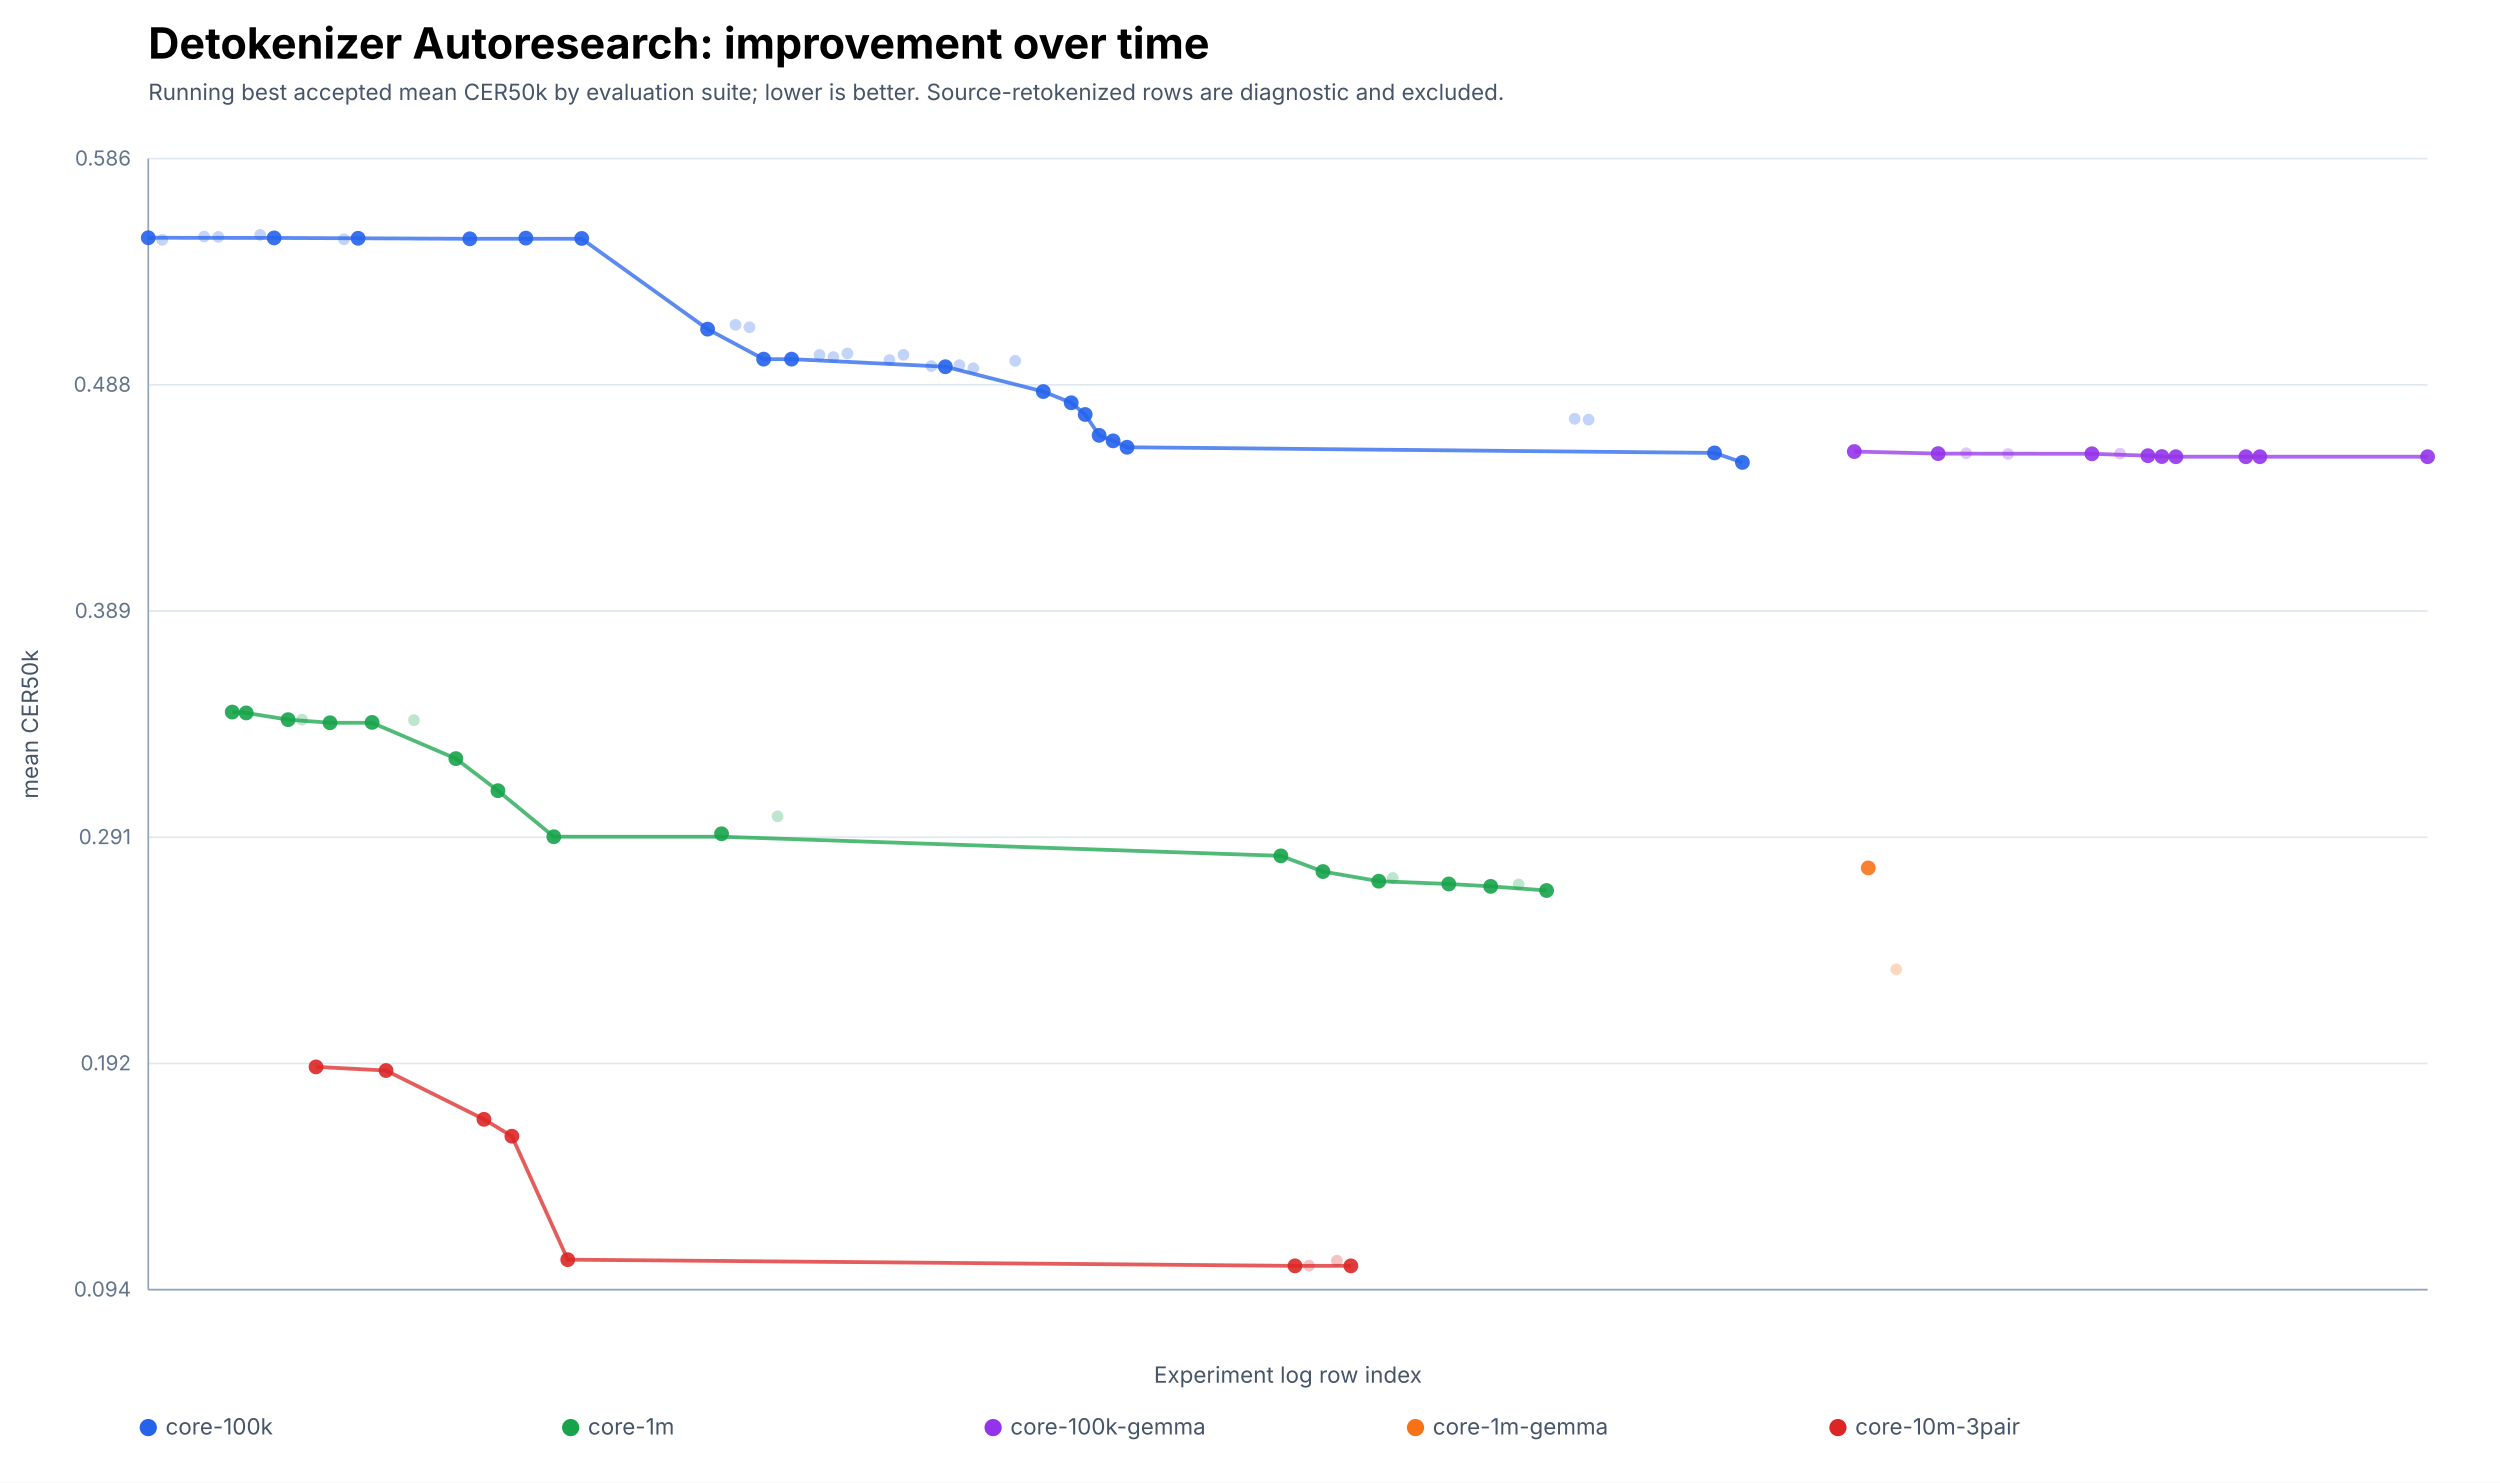
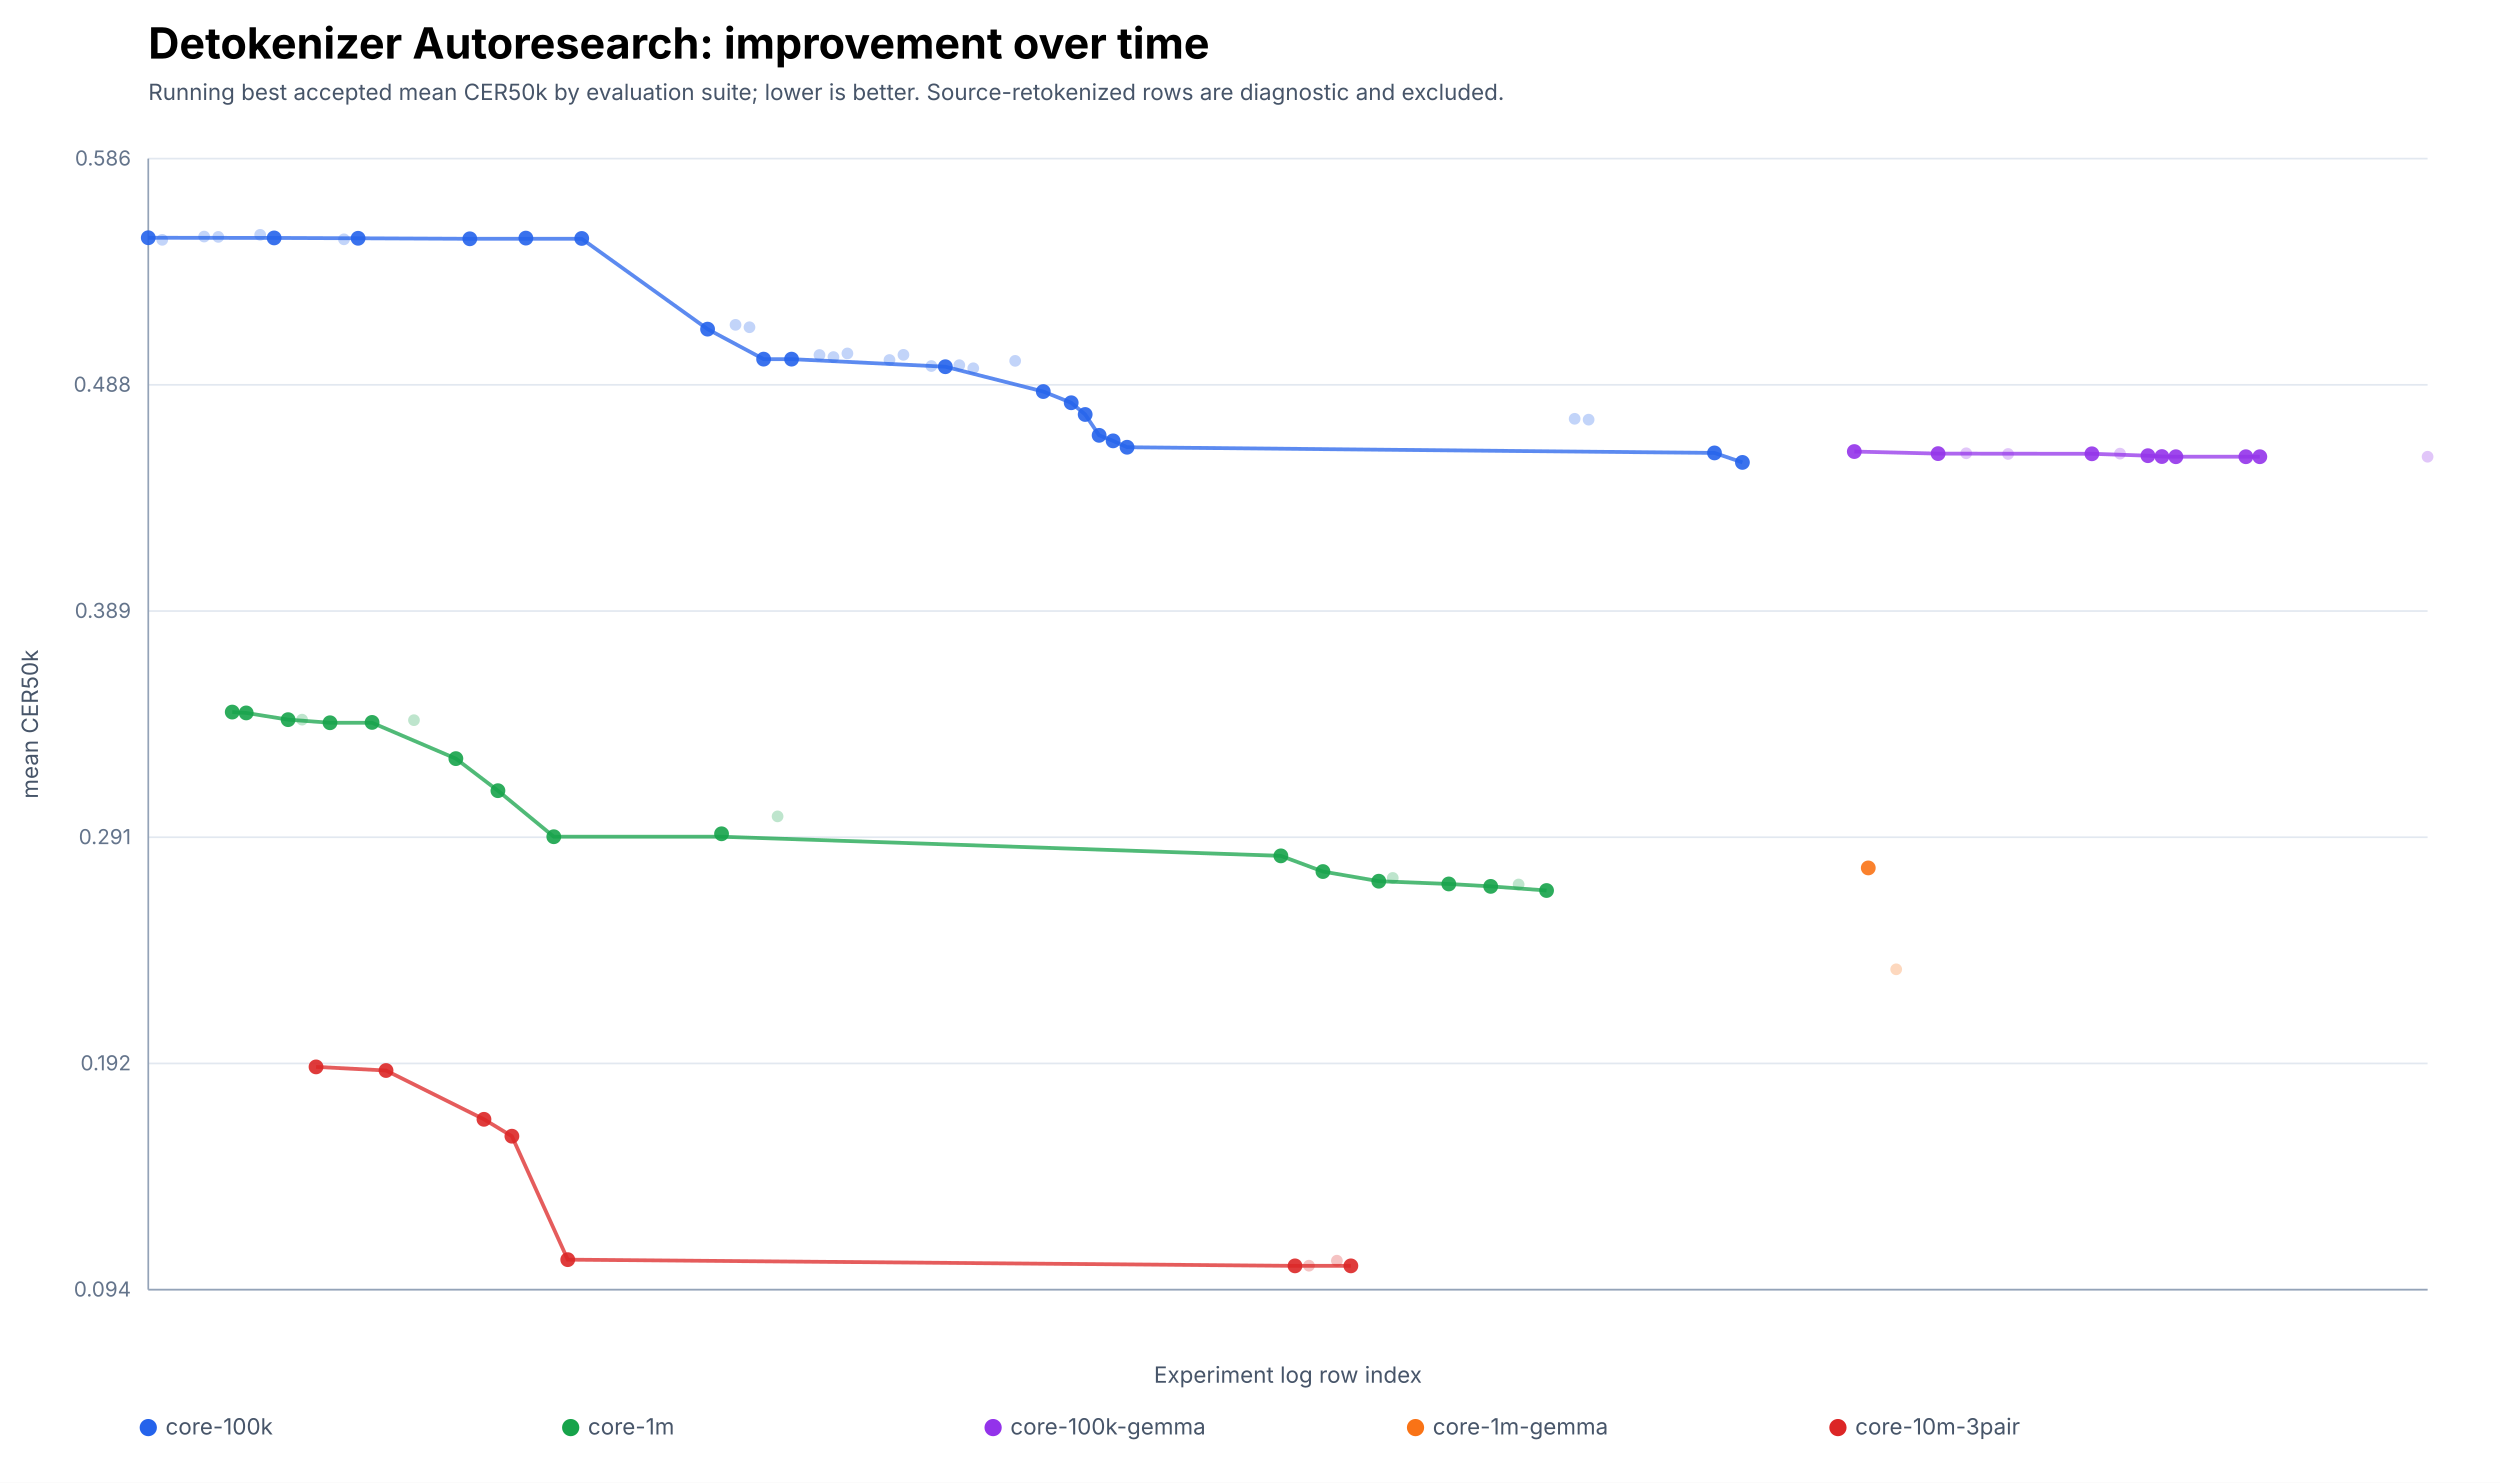
<svg xmlns="http://www.w3.org/2000/svg" width="1450" height="860" viewBox="0 0 1450 860">
  <style>text{font-family:-apple-system,BlinkMacSystemFont,"Segoe UI",sans-serif}.small{font-size:13px;fill:#475569}.tiny{font-size:12px;fill:#64748b}.axis{stroke:#94a3b8;stroke-width:1}.grid{stroke:#e2e8f0;stroke-width:1}.discard{opacity:.28}.keep{opacity:.9}</style>
  <rect width="100%" height="100%" fill="#ffffff" />
  <text x="86" y="34" font-size="25" font-weight="700">Detokenizer Autoresearch: improvement over time</text>
  <text x="86" y="58" class="small">Running best accepted mean CER50k by evaluation suite; lower is better. Source-retokenized rows are diagnostic and excluded.</text>
  <line x1="86" y1="748.0" x2="1408" y2="748.0" class="grid" />
  <text x="76" y="752.0" text-anchor="end" class="tiny">0.094</text>
  <line x1="86" y1="616.8" x2="1408" y2="616.8" class="grid" />
  <text x="76" y="620.8" text-anchor="end" class="tiny">0.192</text>
  <line x1="86" y1="485.6" x2="1408" y2="485.6" class="grid" />
  <text x="76" y="489.6" text-anchor="end" class="tiny">0.291</text>
  <line x1="86" y1="354.4" x2="1408" y2="354.4" class="grid" />
  <text x="76" y="358.4" text-anchor="end" class="tiny">0.389</text>
  <line x1="86" y1="223.2" x2="1408" y2="223.2" class="grid" />
  <text x="76" y="227.2" text-anchor="end" class="tiny">0.488</text>
  <line x1="86" y1="92.0" x2="1408" y2="92.0" class="grid" />
  <text x="76" y="96.0" text-anchor="end" class="tiny">0.586</text>
  <line x1="86" y1="92" x2="86" y2="748" class="axis" />
  <line x1="86" y1="748" x2="1408" y2="748" class="axis" />
  <text x="747" y="802" text-anchor="middle" class="small">Experiment log row index</text>
  <text x="22" y="420" transform="rotate(-90 22 420)" text-anchor="middle" class="small">mean CER50k</text>
  <polyline points="86.0,137.9 159.0,138.0 207.7,138.2 272.5,138.5 305.0,138.5 337.4,138.5 410.4,190.9 442.9,208.3 459.1,208.3 548.3,212.7 605.1,227.1 621.3,233.6 629.4,240.4 637.5,252.5 645.6,255.7 653.7,259.4 994.4,262.7 1010.6,268.2" fill="none" stroke="#2563eb" stroke-width="2.2" opacity="0.75" />
  <polyline points="134.7,413.0 142.8,413.5 167.1,417.4 191.4,419.2 215.8,419.2 264.4,440.0 288.8,458.6 321.2,485.3 418.5,485.3 742.9,496.4 767.3,505.5 799.7,511.1 840.3,512.7 864.6,514.1 897.0,516.5" fill="none" stroke="#16a34a" stroke-width="2.2" opacity="0.75" />
-   <polyline points="1075.5,261.9 1124.1,263.1 1213.3,263.2 1245.8,264.3 1253.9,264.8 1262.0,264.9 1302.6,264.9 1310.7,264.9 1408.0,264.9" fill="none" stroke="#9333ea" stroke-width="2.2" opacity="0.75" />
+   <polyline points="1075.5,261.9 1124.1,263.1 1213.3,263.2 1245.8,264.3 1253.9,264.8 1262.0,264.9 1302.6,264.9 1310.7,264.9" fill="none" stroke="#9333ea" stroke-width="2.2" opacity="0.75" />
  <polyline points="183.3,618.8 223.9,620.9 280.7,649.2 296.9,659.0 329.3,730.6 751.1,734.2 783.5,734.2" fill="none" stroke="#dc2626" stroke-width="2.2" opacity="0.75" />
  <circle cx="86.0" cy="137.9" r="4.3" fill="#2563eb" class="keep" />
  <circle cx="94.1" cy="139.1" r="3.4" fill="#2563eb" class="discard" />
  <circle cx="118.4" cy="137.2" r="3.4" fill="#2563eb" class="discard" />
  <circle cx="126.6" cy="137.4" r="3.4" fill="#2563eb" class="discard" />
  <circle cx="134.7" cy="413.0" r="4.3" fill="#16a34a" class="keep" />
  <circle cx="142.8" cy="413.5" r="4.3" fill="#16a34a" class="keep" />
  <circle cx="150.9" cy="136.2" r="3.4" fill="#2563eb" class="discard" />
  <circle cx="159.0" cy="138.0" r="4.3" fill="#2563eb" class="keep" />
  <circle cx="167.1" cy="417.4" r="4.3" fill="#16a34a" class="keep" />
  <circle cx="175.2" cy="417.4" r="3.4" fill="#16a34a" class="discard" />
  <circle cx="183.3" cy="618.8" r="4.3" fill="#dc2626" class="keep" />
  <circle cx="191.4" cy="419.2" r="4.3" fill="#16a34a" class="keep" />
  <circle cx="199.5" cy="138.8" r="3.4" fill="#2563eb" class="discard" />
  <circle cx="207.7" cy="138.2" r="4.3" fill="#2563eb" class="keep" />
  <circle cx="215.8" cy="419.0" r="4.3" fill="#16a34a" class="keep" />
  <circle cx="223.9" cy="620.9" r="4.3" fill="#dc2626" class="keep" />
  <circle cx="240.1" cy="417.7" r="3.4" fill="#16a34a" class="discard" />
  <circle cx="264.4" cy="440.0" r="4.3" fill="#16a34a" class="keep" />
  <circle cx="272.5" cy="138.5" r="4.3" fill="#2563eb" class="keep" />
  <circle cx="280.7" cy="649.2" r="4.3" fill="#dc2626" class="keep" />
  <circle cx="288.8" cy="458.6" r="4.3" fill="#16a34a" class="keep" />
  <circle cx="296.9" cy="659.0" r="4.3" fill="#dc2626" class="keep" />
  <circle cx="305.0" cy="138.1" r="4.3" fill="#2563eb" class="keep" />
  <circle cx="321.2" cy="485.3" r="4.3" fill="#16a34a" class="keep" />
  <circle cx="329.3" cy="730.6" r="4.3" fill="#dc2626" class="keep" />
  <circle cx="337.4" cy="138.3" r="4.3" fill="#2563eb" class="keep" />
  <circle cx="410.4" cy="190.9" r="4.3" fill="#2563eb" class="keep" />
  <circle cx="418.5" cy="483.6" r="4.3" fill="#16a34a" class="keep" />
  <circle cx="426.6" cy="188.4" r="3.4" fill="#2563eb" class="discard" />
  <circle cx="434.7" cy="189.8" r="3.4" fill="#2563eb" class="discard" />
  <circle cx="442.9" cy="208.3" r="4.3" fill="#2563eb" class="keep" />
  <circle cx="451.0" cy="473.5" r="3.4" fill="#16a34a" class="discard" />
  <circle cx="459.1" cy="208.3" r="4.3" fill="#2563eb" class="keep" />
  <circle cx="475.3" cy="205.9" r="3.4" fill="#2563eb" class="discard" />
  <circle cx="483.4" cy="207.1" r="3.4" fill="#2563eb" class="discard" />
  <circle cx="491.5" cy="205.0" r="3.4" fill="#2563eb" class="discard" />
  <circle cx="515.9" cy="208.8" r="3.4" fill="#2563eb" class="discard" />
  <circle cx="524.0" cy="205.8" r="3.4" fill="#2563eb" class="discard" />
  <circle cx="540.2" cy="212.3" r="3.4" fill="#2563eb" class="discard" />
  <circle cx="548.3" cy="212.7" r="4.3" fill="#2563eb" class="keep" />
  <circle cx="556.4" cy="211.8" r="3.4" fill="#2563eb" class="discard" />
  <circle cx="564.5" cy="213.6" r="3.4" fill="#2563eb" class="discard" />
  <circle cx="588.8" cy="209.3" r="3.4" fill="#2563eb" class="discard" />
  <circle cx="605.1" cy="227.1" r="4.3" fill="#2563eb" class="keep" />
  <circle cx="621.3" cy="233.6" r="4.3" fill="#2563eb" class="keep" />
  <circle cx="629.4" cy="240.4" r="4.3" fill="#2563eb" class="keep" />
  <circle cx="637.5" cy="252.5" r="4.3" fill="#2563eb" class="keep" />
  <circle cx="645.6" cy="255.7" r="4.3" fill="#2563eb" class="keep" />
  <circle cx="653.7" cy="259.4" r="4.3" fill="#2563eb" class="keep" />
  <circle cx="742.9" cy="496.4" r="4.3" fill="#16a34a" class="keep" />
  <circle cx="751.1" cy="734.2" r="4.3" fill="#dc2626" class="keep" />
  <circle cx="759.2" cy="734.1" r="3.4" fill="#dc2626" class="discard" />
  <circle cx="767.3" cy="505.5" r="4.3" fill="#16a34a" class="keep" />
  <circle cx="775.4" cy="731.2" r="3.4" fill="#dc2626" class="discard" />
  <circle cx="783.5" cy="734.2" r="4.3" fill="#dc2626" class="keep" />
  <circle cx="799.7" cy="511.1" r="4.3" fill="#16a34a" class="keep" />
  <circle cx="807.8" cy="509.2" r="3.4" fill="#16a34a" class="discard" />
  <circle cx="840.3" cy="512.7" r="4.3" fill="#16a34a" class="keep" />
  <circle cx="864.6" cy="514.1" r="4.3" fill="#16a34a" class="keep" />
  <circle cx="880.8" cy="513.0" r="3.4" fill="#16a34a" class="discard" />
  <circle cx="897.0" cy="516.5" r="4.3" fill="#16a34a" class="keep" />
  <circle cx="913.3" cy="242.9" r="3.4" fill="#2563eb" class="discard" />
  <circle cx="921.4" cy="243.4" r="3.4" fill="#2563eb" class="discard" />
  <circle cx="994.4" cy="262.7" r="4.3" fill="#2563eb" class="keep" />
  <circle cx="1010.6" cy="268.2" r="4.3" fill="#2563eb" class="keep" />
  <circle cx="1075.5" cy="261.9" r="4.3" fill="#9333ea" class="keep" />
  <circle cx="1083.6" cy="503.4" r="4.3" fill="#f97316" class="keep" />
  <circle cx="1099.8" cy="562.2" r="3.4" fill="#f97316" class="discard" />
  <circle cx="1124.1" cy="263.1" r="4.3" fill="#9333ea" class="keep" />
  <circle cx="1140.4" cy="262.9" r="3.4" fill="#9333ea" class="discard" />
  <circle cx="1164.7" cy="263.3" r="3.4" fill="#9333ea" class="discard" />
  <circle cx="1213.3" cy="263.2" r="4.3" fill="#9333ea" class="keep" />
  <circle cx="1229.6" cy="263.1" r="3.4" fill="#9333ea" class="discard" />
  <circle cx="1245.8" cy="264.3" r="4.3" fill="#9333ea" class="keep" />
  <circle cx="1253.9" cy="264.8" r="4.3" fill="#9333ea" class="keep" />
  <circle cx="1262.0" cy="264.9" r="4.3" fill="#9333ea" class="keep" />
  <circle cx="1302.6" cy="264.9" r="4.3" fill="#9333ea" class="keep" />
  <circle cx="1310.7" cy="264.9" r="4.3" fill="#9333ea" class="keep" />
-   <circle cx="1408.0" cy="264.9" r="4.3" fill="#9333ea" class="keep" />
+   <circle cx="1408.0" cy="264.9" r="3.4" fill="#9333ea" class="discard" />
  <circle cx="86" cy="828" r="5" fill="#2563eb" />
  <text x="96" y="832" class="small">core-100k</text>
  <circle cx="331" cy="828" r="5" fill="#16a34a" />
  <text x="341" y="832" class="small">core-1m</text>
  <circle cx="576" cy="828" r="5" fill="#9333ea" />
  <text x="586" y="832" class="small">core-100k-gemma</text>
  <circle cx="821" cy="828" r="5" fill="#f97316" />
  <text x="831" y="832" class="small">core-1m-gemma</text>
  <circle cx="1066" cy="828" r="5" fill="#dc2626" />
  <text x="1076" y="832" class="small">core-10m-3pair</text>
</svg>
